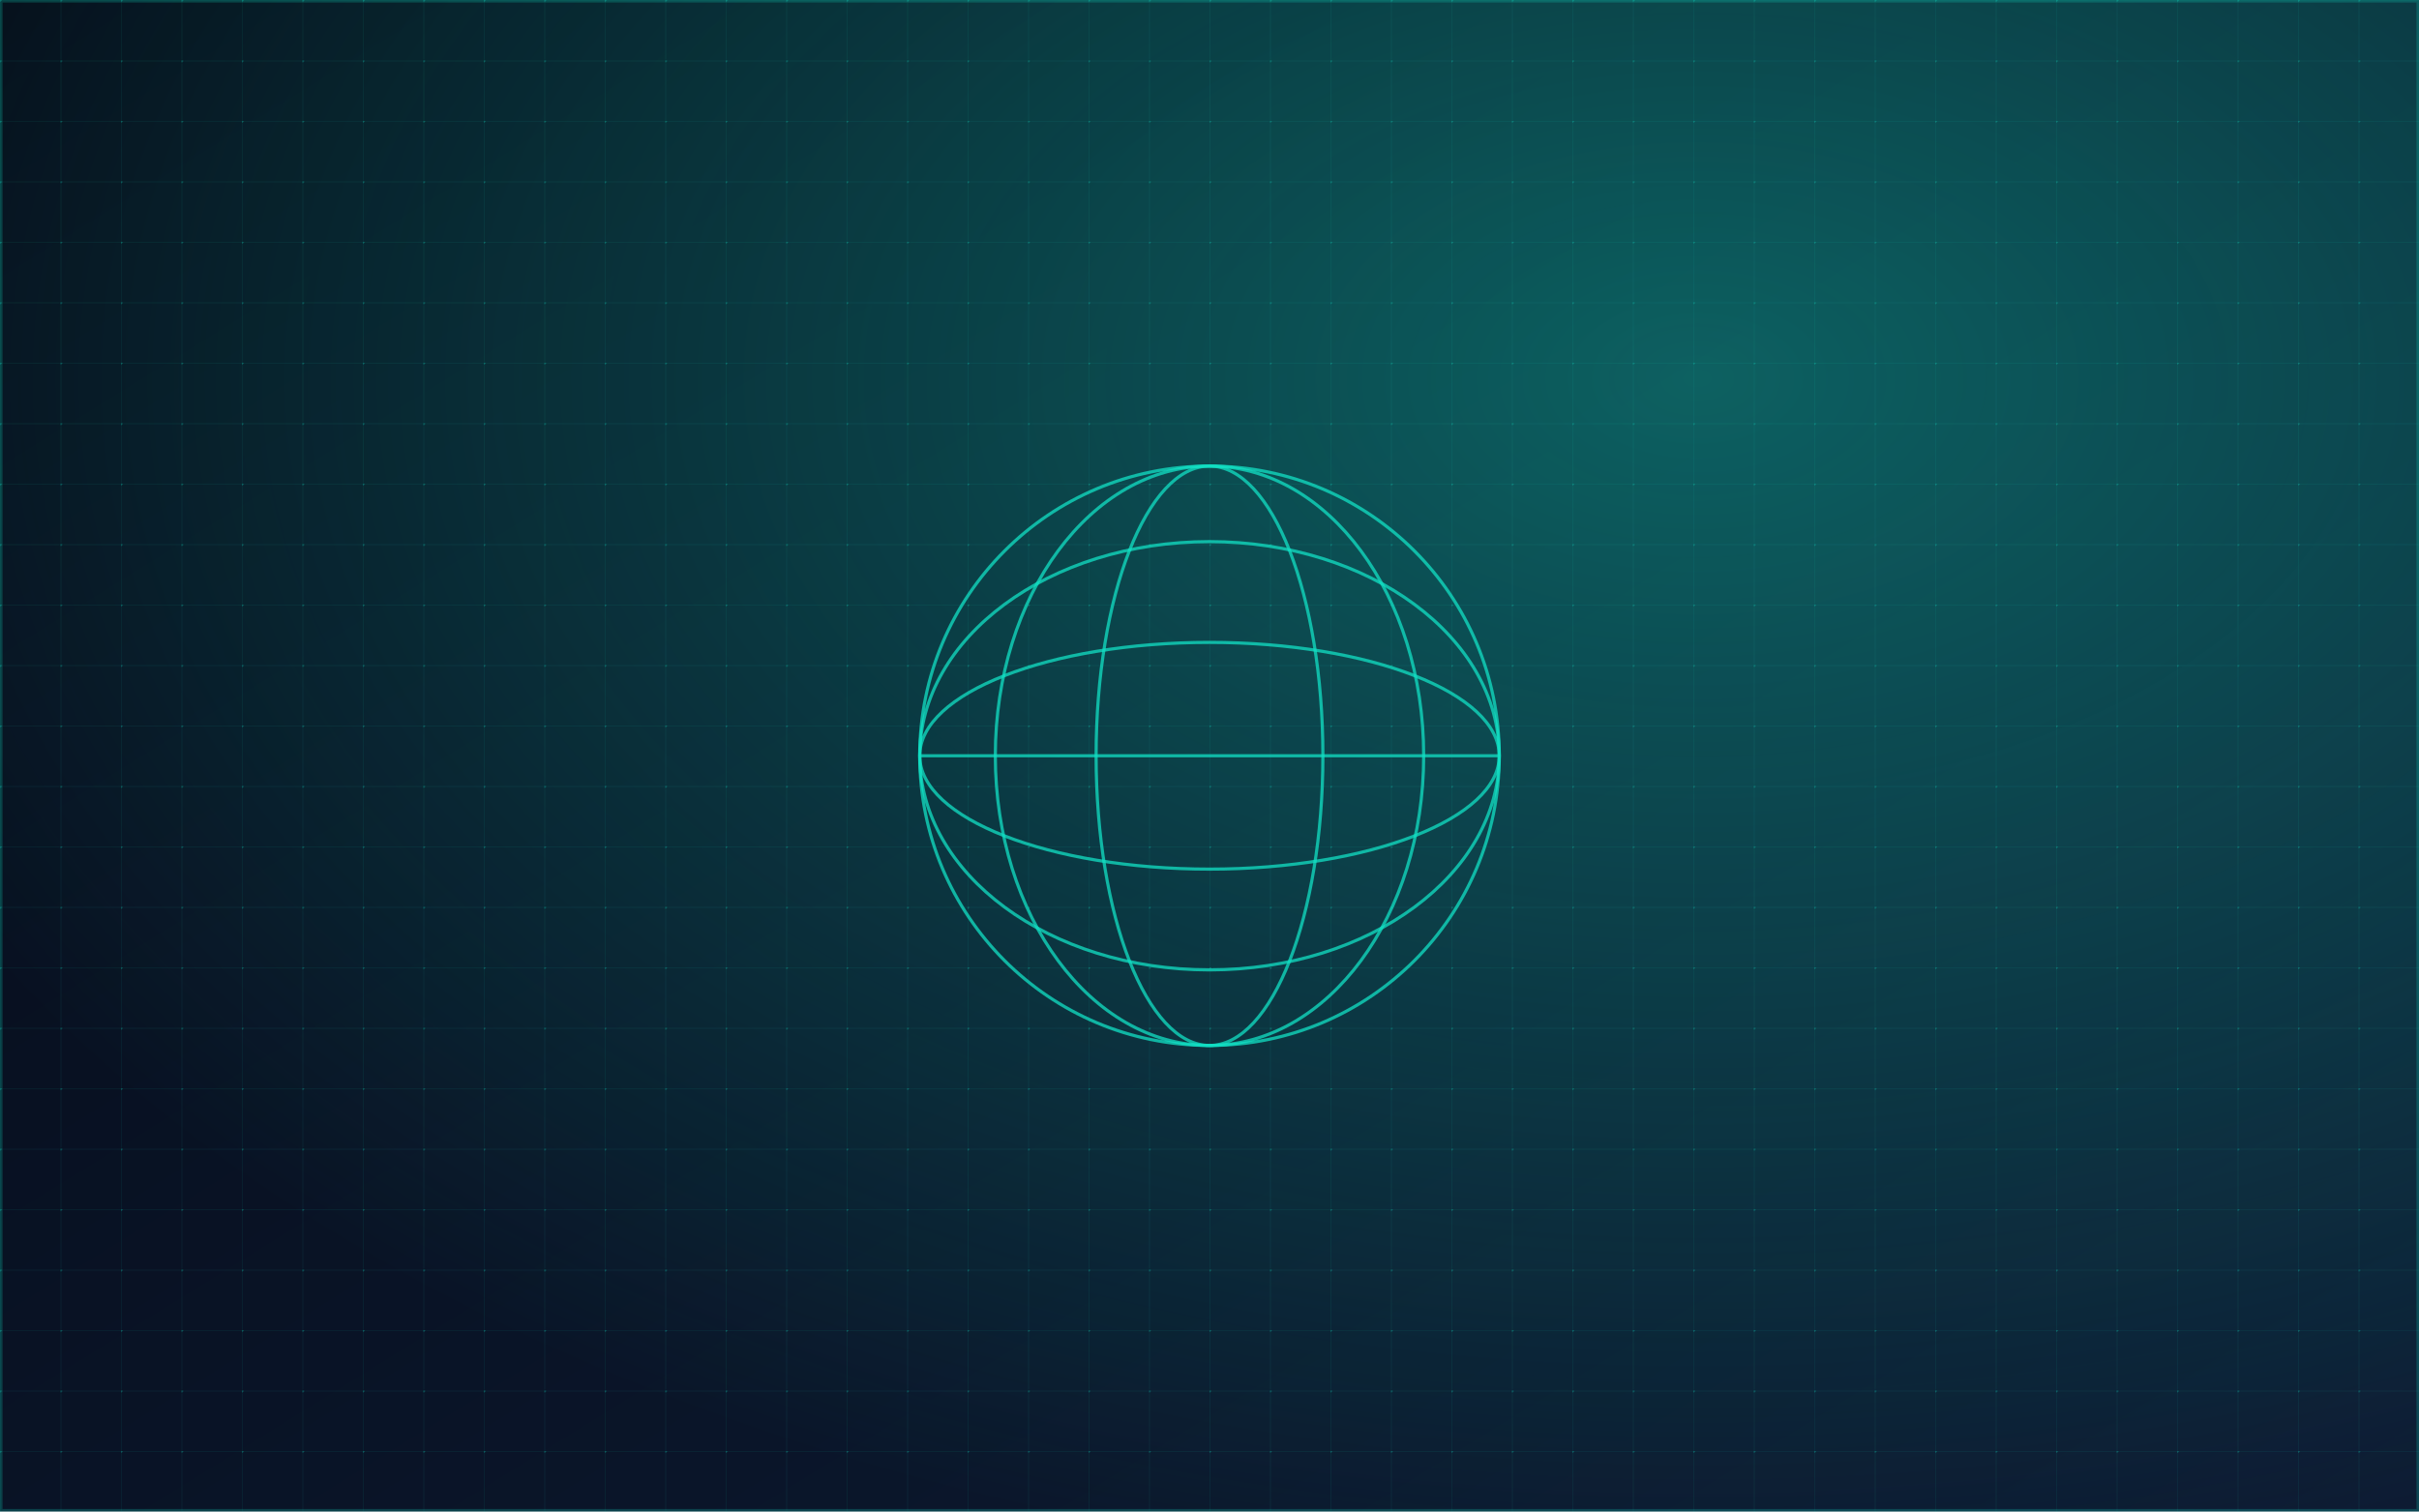
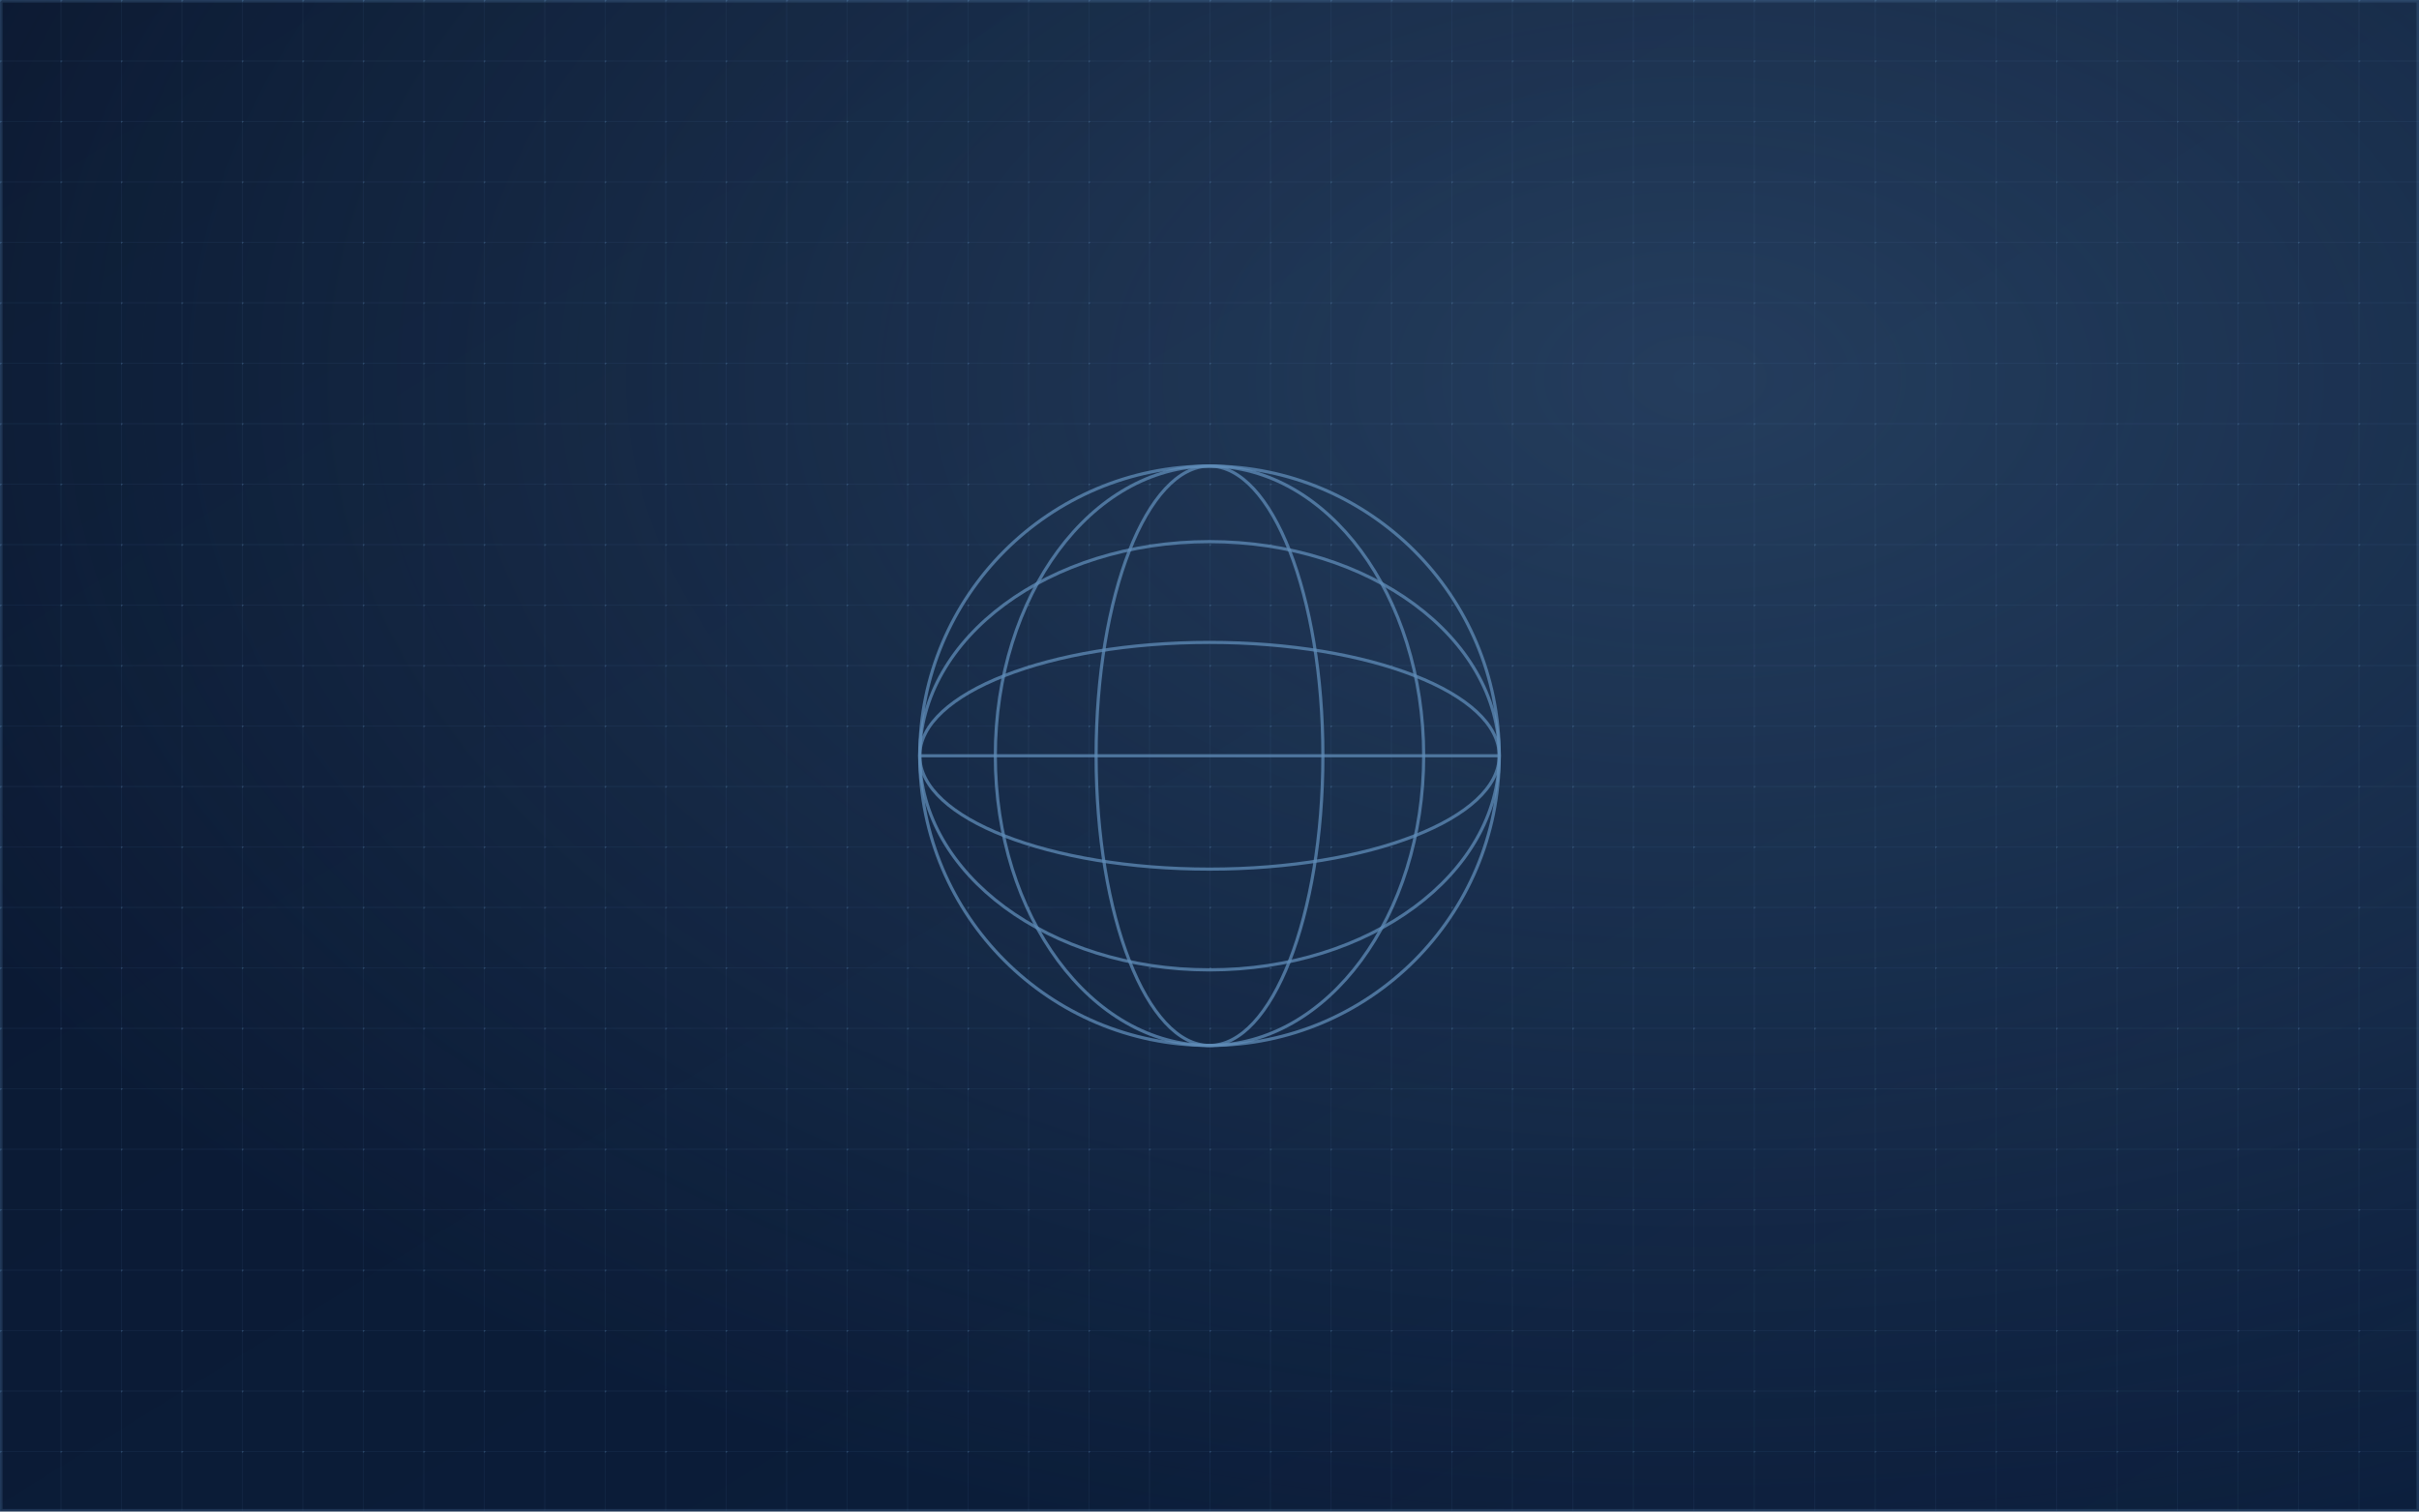
<svg xmlns="http://www.w3.org/2000/svg" viewBox="0 0 1920 1200" width="1920" height="1200" role="img" aria-label="Paramount Logistics placeholder">
  <defs>
    <linearGradient id="g" x1="0" y1="0" x2="1" y2="1">
-       <stop offset="0" stop-color="#050b18" />
-       <stop offset="1" stop-color="#0d1b33" />
+       <stop offset="0" stop-color="#0a1830" />
+       <stop offset="1" stop-color="#0c1f3d" />
    </linearGradient>
    <radialGradient id="glow" cx="0.7" cy="0.25" r="0.8">
-       <stop offset="0" stop-color="#12e0c4" stop-opacity=".38" />
-       <stop offset="1" stop-color="#12e0c4" stop-opacity="0" />
+       <stop offset="0" stop-color="#5f8cb8" stop-opacity=".3" />
+       <stop offset="1" stop-color="#5f8cb8" stop-opacity="0" />
    </radialGradient>
    <pattern id="grid" width="48" height="48" patternUnits="userSpaceOnUse">
-       <path d="M48 0H0v48" fill="none" stroke="#12e0c4" stroke-opacity=".10" stroke-width="1" />
-       <circle cx="0" cy="0" r="1.4" fill="#12e0c4" fill-opacity=".28" />
+       <path d="M48 0H0v48" fill="none" stroke="#5f8cb8" stroke-opacity=".12" stroke-width="1" />
+       <circle cx="0" cy="0" r="1.4" fill="#5f8cb8" fill-opacity=".3" />
    </pattern>
  </defs>
  <rect width="1920" height="1200" fill="url(#g)" />
  <rect width="1920" height="1200" fill="url(#grid)" />
  <rect width="1920" height="1200" fill="url(#glow)" />
-   <g fill="none" stroke="#12e0c4" stroke-width="2.5" stroke-opacity=".75" transform="translate(960 600)">
+   <g fill="none" stroke="#5f8cb8" stroke-width="2.5" stroke-opacity=".75" transform="translate(960 600)">
    <circle r="230" />
    <ellipse rx="230" ry="90" />
    <ellipse rx="230" ry="170" />
    <ellipse rx="90" ry="230" />
    <ellipse rx="170" ry="230" />
    <line x1="-230" y1="0" x2="230" y2="0" />
  </g>
  <g font-family="'Space Grotesk',Inter,system-ui,sans-serif" fill="#f8fafc">
    
    
  </g>
-   <rect x="1" y="1" width="1918" height="1198" fill="none" stroke="#12e0c4" stroke-opacity=".22" stroke-width="2" />
+   <rect x="1" y="1" width="1918" height="1198" fill="none" stroke="#5f8cb8" stroke-opacity=".22" stroke-width="2" />
</svg>
